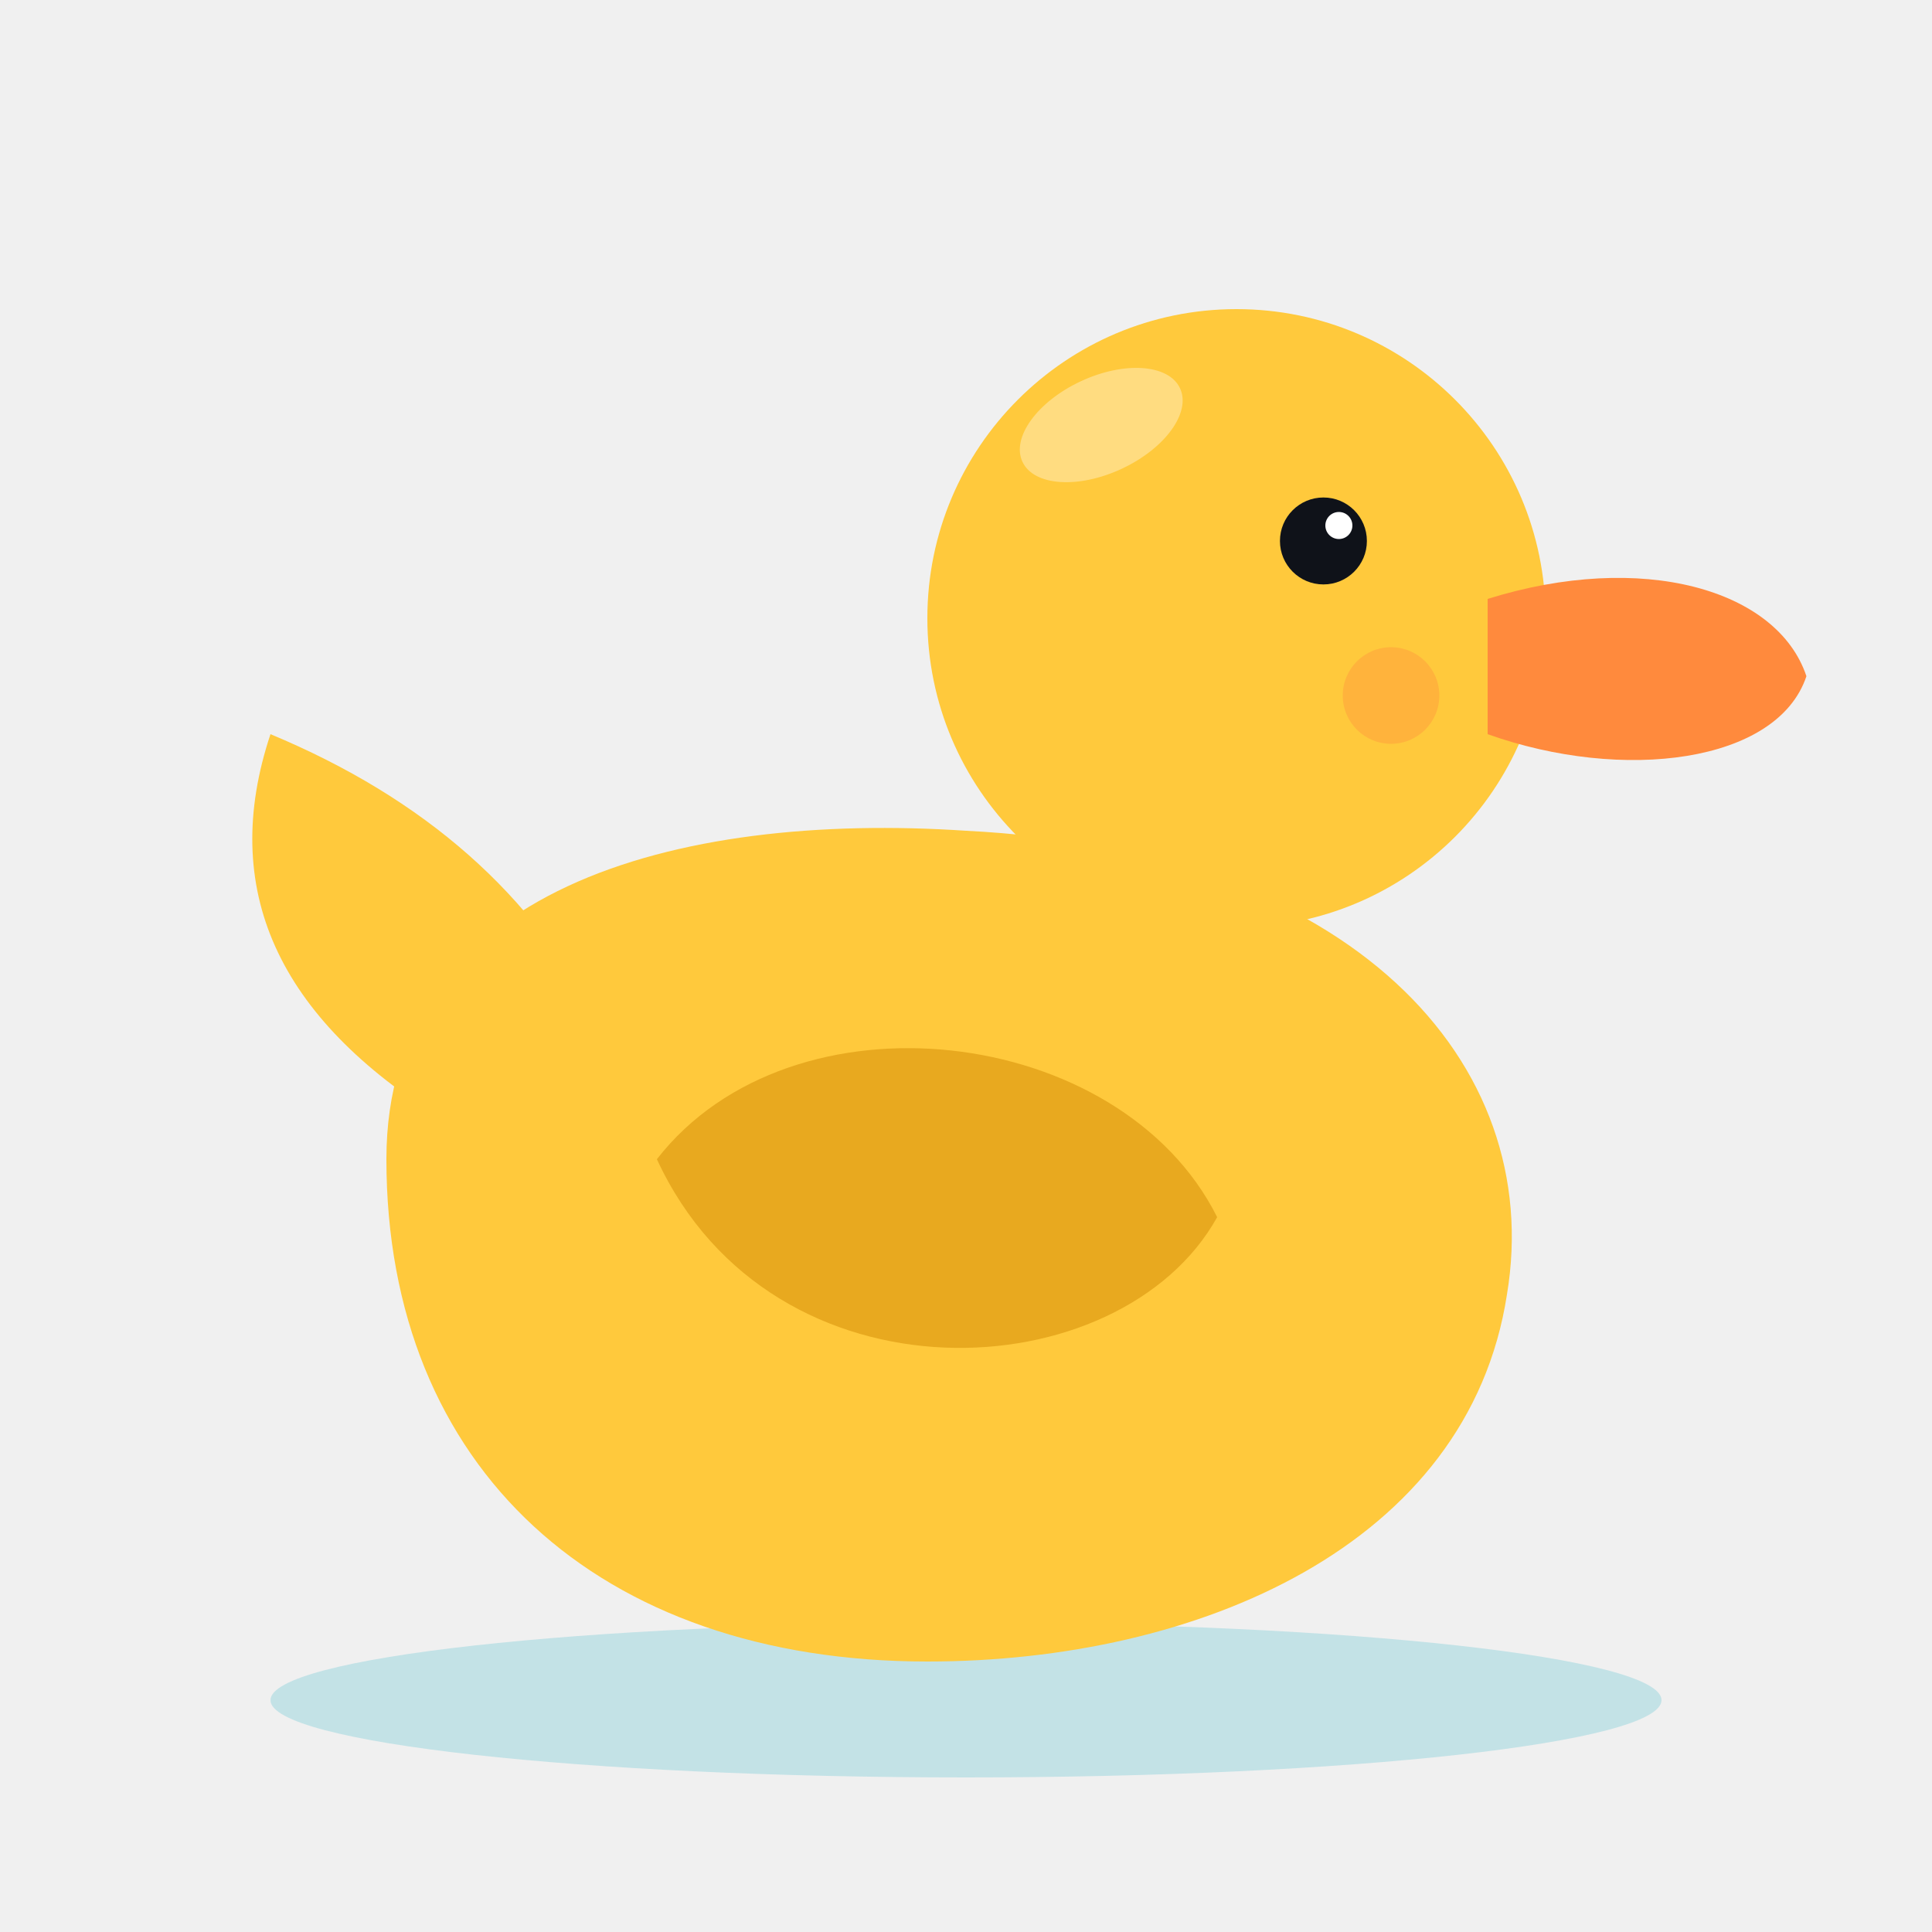
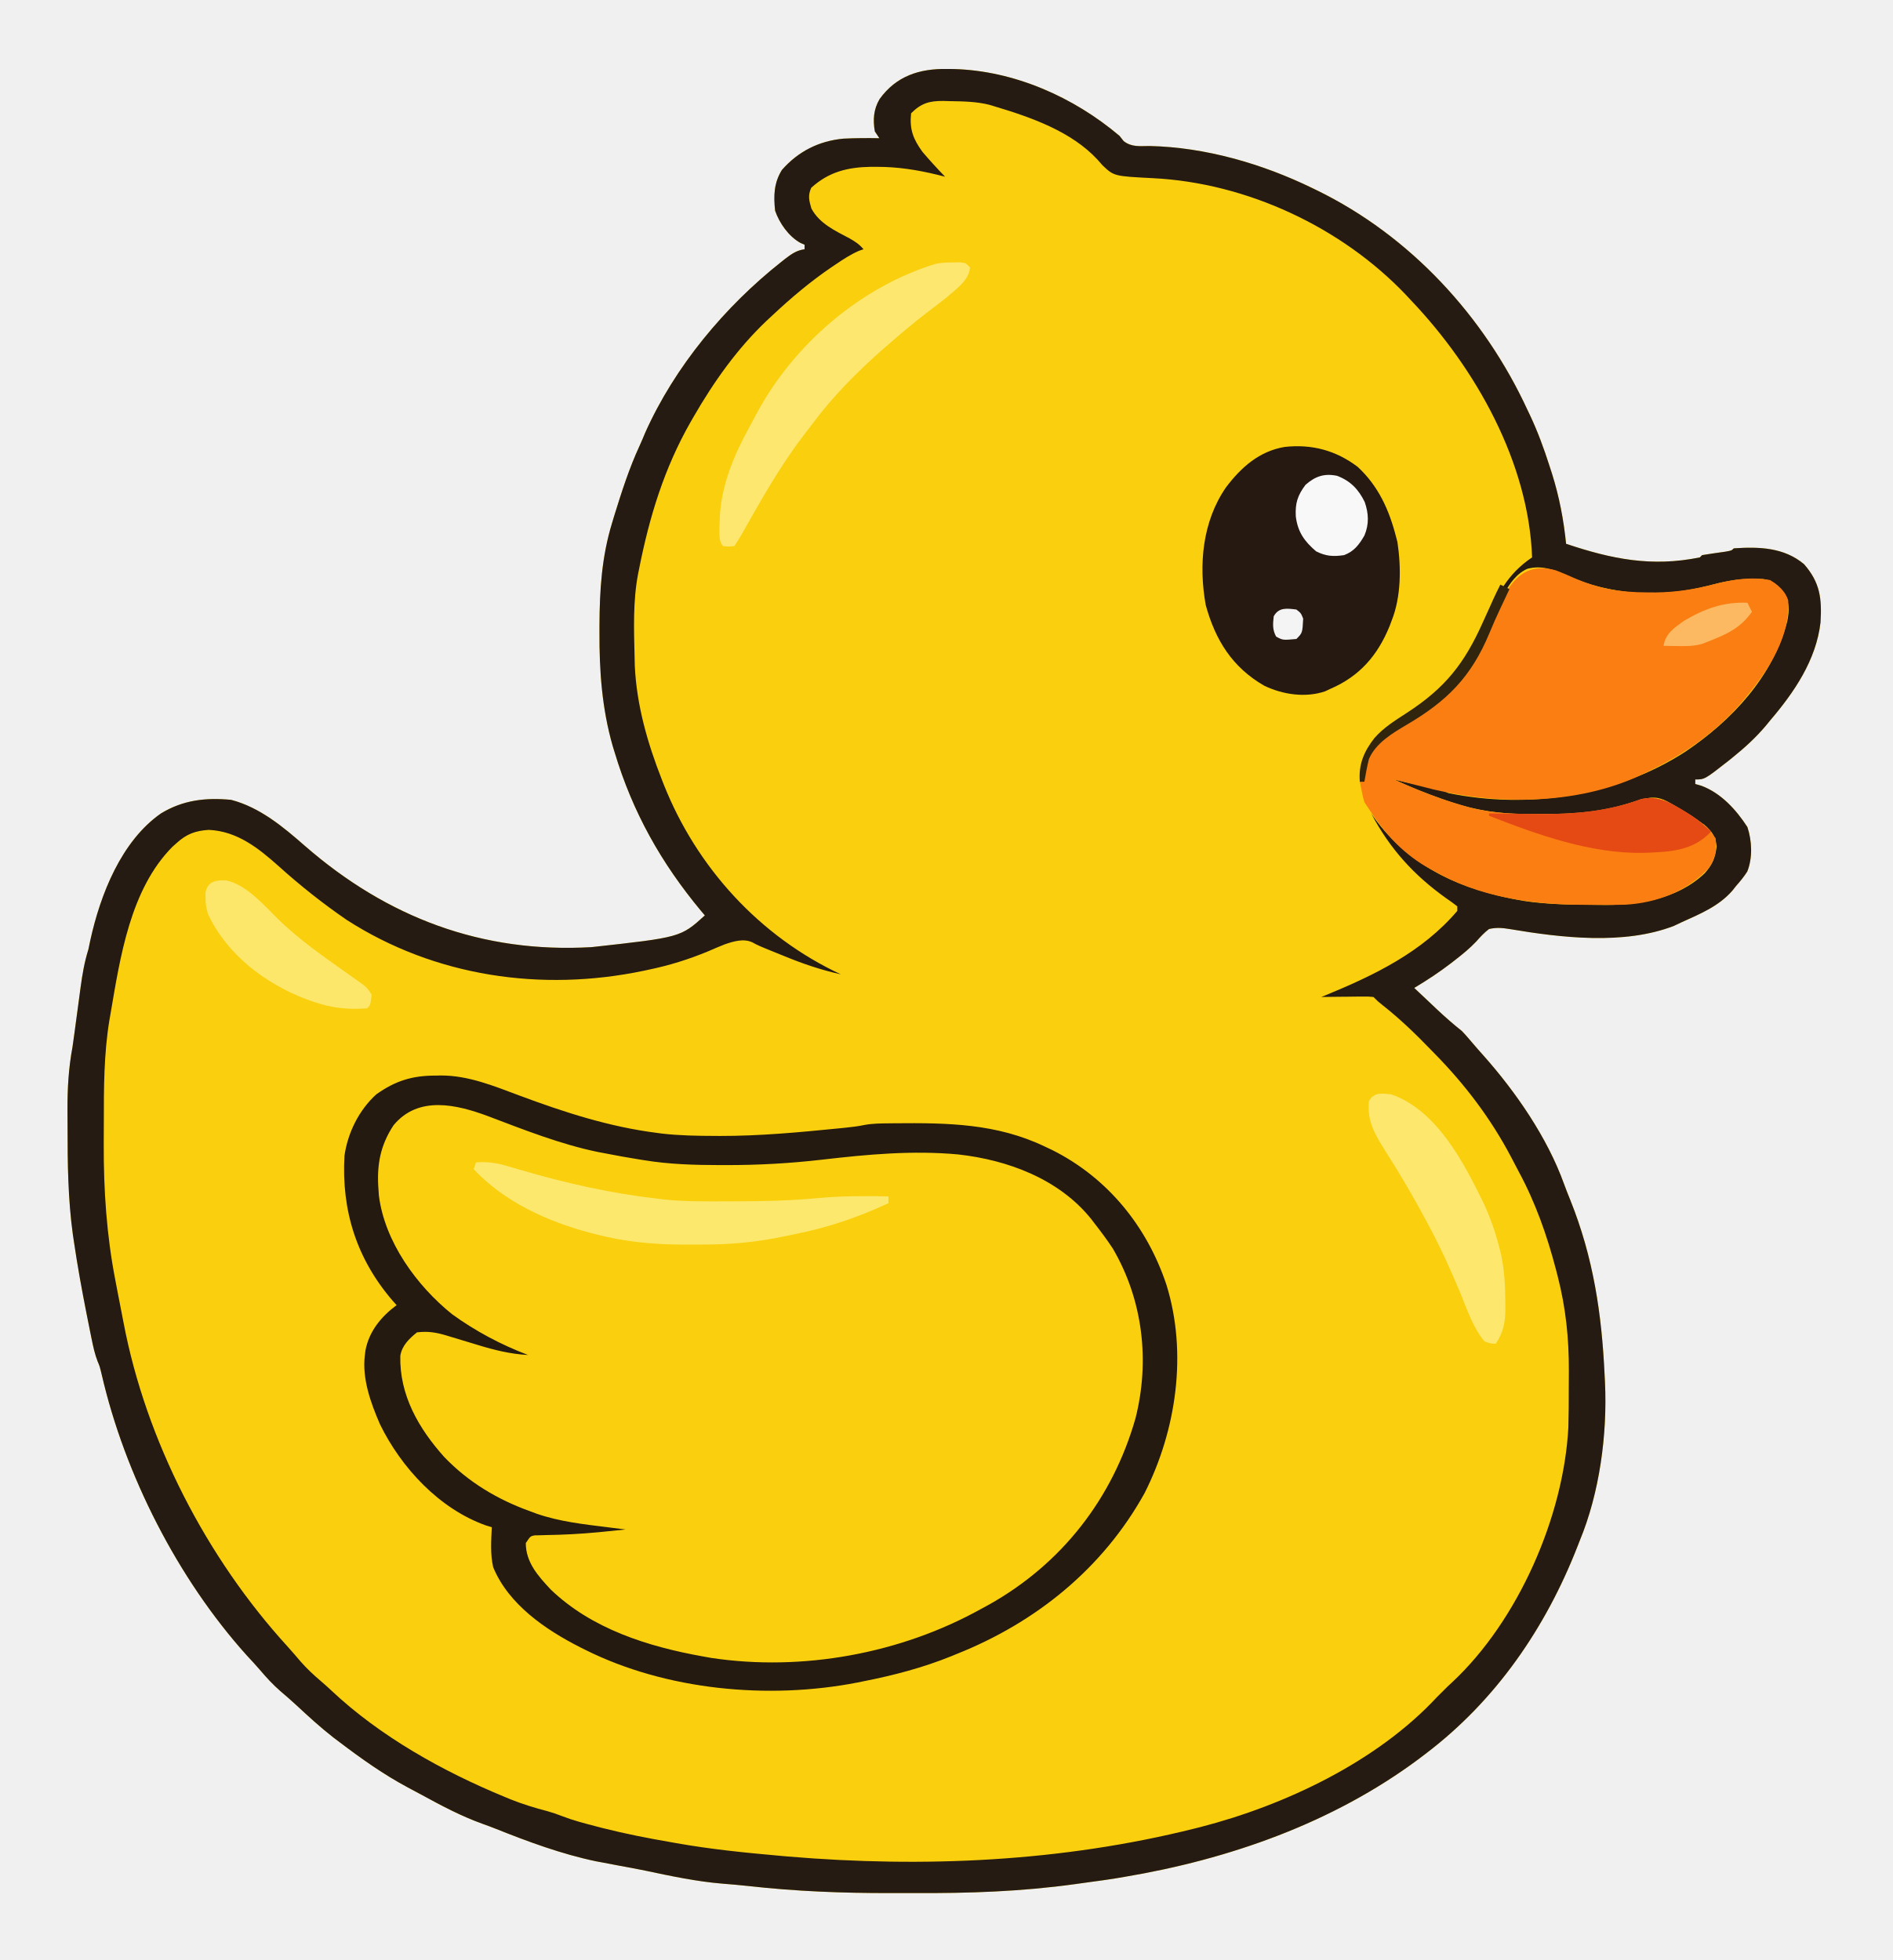
- <svg xmlns="http://www.w3.org/2000/svg" viewBox="0 0 200 200">
-   <ellipse cx="100" cy="176" rx="72" ry="8" fill="#3DB8C9" opacity="0.25" />
-   <path d="M46 116 Q20 100 28 76 Q52 86 62 106 Z" fill="#FFC93C" />
-   <path d="M40 120 C40 92 70 84 100 86 C140 88 160 110 156 134 C152 160 124 172 96 172 C62 172 40 152 40 120 Z" fill="#FFC93C" />
-   <circle cx="128" cy="64" r="32" fill="#FFC93C" />
-   <path d="M154 62 C170 57 184 61 187 70 C184 79 168 81 154 76 Z" fill="#FF8A3D" />
-   <circle cx="144" cy="72" r="5" fill="#FF8A3D" opacity="0.35" />
-   <circle cx="137" cy="56" r="4.5" fill="#0F1219" />
-   <circle cx="138.6" cy="54.4" r="1.4" fill="#FFFFFF" />
-   <path d="M68 120 C82 102 116 106 126 126 C116 144 80 146 68 120 Z" fill="#E8A91F" />
-   <ellipse cx="114" cy="44" rx="9" ry="5" fill="#FFFFFF" opacity="0.35" transform="rotate(-25 114 44)" />
+ <svg xmlns="http://www.w3.org/2000/svg" viewBox="100 85 835 865">
+   <path d="M0 0 C0.99 0.01 1.98 0.02 3.01 0.03 C29.72 0.76 55.98 12.42 76.19 29.56 C76.48 29.94 76.48 29.94 77.97 31.83 C81.49 34.58 85.1 34.02 89.44 34 C113.99 34.54 139.16 41.83 161.19 52.56 C161.87 52.89 162.55 53.22 163.25 53.56 C204.4 73.63 237.13 109.18 256.19 150.56 C256.56 151.35 256.94 152.13 257.33 152.94 C260.71 160.13 263.38 167.44 265.81 175 C266.2 176.21 266.6 177.43 267 178.68 C270.19 188.88 272.12 198.94 273.19 209.56 C293.36 216.31 310.92 219.89 332.19 215.56 C332.52 215.23 332.85 214.9 333.19 214.56 C336.54 213.99 339.91 213.53 343.28 213.06 C346.19 212.56 346.19 212.56 347.19 211.56 C358.27 210.82 369.31 211.1 378.19 218.56 C385.25 226.62 386.09 233.66 385.45 244.26 C383.54 260.9 373.78 275.16 363.19 287.56 C362.54 288.36 361.88 289.16 361.21 289.98 C356.76 295.22 351.9 299.64 346.56 303.94 C346.25 304.19 346.25 304.19 344.68 305.45 C334.34 313.56 334.34 313.56 330.19 313.56 C330.19 314.22 330.19 314.88 330.19 315.56 C331.08 315.82 331.96 316.08 332.88 316.34 C341.52 319.53 348.27 326.94 353.19 334.56 C355.22 340.65 355.54 348.2 353.13 354.2 C351.64 356.52 350.02 358.51 348.19 360.56 C347.65 361.24 347.12 361.91 346.57 362.61 C340.57 369.5 332.37 372.88 324.19 376.56 C323.05 377.1 321.92 377.63 320.75 378.19 C298.66 386.72 270.97 383.4 248.19 379.56 C245.02 379.03 242.34 378.84 239.19 379.56 C237.01 381.2 235.35 383.04 233.54 385.08 C230.7 388.08 227.63 390.59 224.38 393.12 C223.78 393.59 223.18 394.06 222.56 394.54 C217.32 398.57 211.87 402.17 206.19 405.56 C208.75 407.98 211.31 410.4 213.88 412.81 C214.6 413.49 215.32 414.18 216.06 414.88 C219.67 418.27 223.31 421.48 227.19 424.56 C228.93 426.36 230.51 428.24 232.13 430.14 C233.59 431.86 235.08 433.56 236.59 435.23 C251.02 451.45 264.95 471.62 272.32 492.18 C273.18 494.56 274.12 496.89 275.07 499.24 C285.22 524.56 288.94 549.39 290.19 576.56 C290.24 577.56 290.29 578.55 290.35 579.58 C291.43 602.47 288.01 628.29 279.19 649.56 C278.86 650.41 278.53 651.25 278.19 652.12 C264.15 688.06 242.18 720.07 211.19 743.56 C210.17 744.34 209.15 745.11 208.1 745.91 C170.19 774.1 124.59 790.11 78.31 797.88 C77.02 798.09 75.72 798.31 74.39 798.54 C70.65 799.14 66.9 799.66 63.15 800.16 C60.98 800.46 58.82 800.76 56.65 801.06 C32.95 804.35 9.62 805.16 -14.29 805.01 C-17.91 805 -21.53 805.01 -25.14 805.02 C-46.14 805.06 -66.77 804.26 -87.64 801.91 C-91.43 801.5 -95.21 801.17 -99.01 800.87 C-110.51 799.93 -121.7 797.53 -132.98 795.15 C-136.83 794.35 -140.69 793.64 -144.56 792.94 C-146.98 792.48 -149.4 792.02 -151.81 791.56 C-152.31 791.47 -152.31 791.47 -154.83 791 C-169.89 787.86 -184.7 782.39 -198.97 776.69 C-200.9 775.92 -202.85 775.19 -204.81 774.5 C-214.17 771.14 -222.77 766.59 -231.48 761.83 C-233.63 760.66 -235.79 759.51 -237.95 758.37 C-248.57 752.68 -258.22 745.83 -267.81 738.56 C-268.78 737.83 -269.75 737.1 -270.75 736.34 C-276.43 731.91 -281.72 727.07 -286.99 722.16 C-289.33 720.01 -291.7 717.93 -294.12 715.88 C-297.38 713.04 -300.2 709.99 -302.98 706.7 C-304.93 704.43 -306.96 702.25 -309 700.06 C-339.38 666.27 -362.76 620.37 -372.95 576.12 C-373.81 572.56 -373.81 572.56 -374.77 570.29 C-376.02 567.03 -376.7 563.82 -377.4 560.4 C-377.54 559.71 -377.68 559.01 -377.83 558.3 C-378.29 556.03 -378.74 553.77 -379.19 551.5 C-379.34 550.72 -379.5 549.95 -379.66 549.14 C-381.73 538.65 -383.64 528.15 -385.19 517.56 C-385.34 516.52 -385.5 515.48 -385.66 514.41 C-387.81 498.82 -388 483.04 -388 467.33 C-388 464.67 -388.02 462.01 -388.04 459.35 C-388.07 449.87 -387.55 440.91 -385.81 431.56 C-385.54 429.7 -385.28 427.84 -385.03 425.97 C-384.91 425.09 -384.79 424.21 -384.67 423.31 C-384.55 422.42 -384.43 421.54 -384.31 420.62 C-384.05 418.72 -383.79 416.81 -383.54 414.91 C-383.1 411.7 -382.67 408.49 -382.25 405.28 C-381.47 399.53 -380.55 394.11 -378.81 388.56 C-378.51 387.2 -378.23 385.83 -377.95 384.46 C-373.51 364.31 -364.32 340.8 -346.81 328.56 C-337.1 322.64 -327.05 321.47 -315.81 322.56 C-303.19 325.86 -292.93 334.42 -283.31 342.85 C-246.94 374.53 -205.13 390.34 -156.81 387.56 C-117.5 383.23 -117.5 383.23 -106.81 373.56 C-107.35 372.93 -107.88 372.3 -108.43 371.65 C-126.05 350.49 -138.69 328.02 -146.62 301.56 C-146.9 300.65 -147.18 299.74 -147.47 298.8 C-152.22 282.21 -153.4 265.62 -153.31 248.44 C-153.31 247.45 -153.31 246.46 -153.31 245.45 C-153.23 229.96 -152.33 215.48 -147.81 200.56 C-147.46 199.41 -147.12 198.26 -146.76 197.07 C-143.55 186.7 -140.25 176.36 -135.7 166.49 C-134.79 164.51 -133.95 162.51 -133.12 160.5 C-120.11 131.37 -98 104.84 -73.06 85.12 C-72.49 84.67 -71.92 84.22 -71.33 83.75 C-68.58 81.65 -66.29 80.03 -62.81 79.56 C-62.81 78.9 -62.81 78.24 -62.81 77.56 C-63.41 77.3 -64.01 77.04 -64.62 76.77 C-69.82 73.91 -73.91 68.06 -75.81 62.56 C-76.53 56.02 -76.36 50.26 -72.81 44.56 C-65.61 36.37 -56.54 31.78 -45.69 30.75 C-40.4 30.5 -35.1 30.46 -29.81 30.56 C-30.47 29.57 -31.13 28.58 -31.81 27.56 C-32.69 22.38 -32.39 17.82 -29.69 13.25 C-22.37 3.12 -12.16 -0.19 0 0 Z " fill="#FACF0D" transform="translate(517.8125,115.4375)" />
+   <path d="M0 0 C1.1 0.38 2.2 0.76 3.33 1.16 C8.53 2.97 13.72 4.82 18.89 6.72 C43.59 15.73 69.48 18.78 95.62 18.81 C96.39 18.81 97.16 18.82 97.96 18.82 C116.82 18.82 135.61 17.38 154.33 15.03 C188.78 10.7 222.21 12.99 250.54 34.49 C269.12 49.9 278.48 73.15 280.83 96.6 C283.33 125.02 272.38 156.21 254.21 178 C253.48 178.85 252.75 179.69 252 180.56 C251.18 181.52 250.35 182.48 249.5 183.46 C230.54 205.07 206.15 218.51 179.22 227.8 C177.77 228.3 176.32 228.81 174.88 229.33 C168.46 231.61 161.93 232.93 155.25 234.19 C154.16 234.4 153.07 234.62 151.95 234.84 C112.84 242.33 66.83 238.33 32.88 216.04 C23.83 209.86 12.8 201.29 9 190.56 C9.42 184.14 9.42 184.14 11 182.56 C13.42 182.34 15.83 182.18 18.25 182.06 C18.99 182.02 19.72 181.98 20.48 181.94 C22.84 181.81 25.2 181.69 27.56 181.56 C29.9 181.44 32.23 181.31 34.57 181.19 C36.03 181.11 37.48 181.03 38.94 180.96 C43.66 180.7 48.31 180.19 53 179.56 C52.69 179.52 52.69 179.52 51.09 179.33 C18.2 175.35 -11.39 167.69 -33 140.56 C-41.68 128.82 -47.46 115.32 -46 100.56 C-44.54 96.79 -42.37 94.81 -39 92.56 C-32.8 91.87 -28 93.35 -22.12 95.27 C-16.8 96.98 -11.4 98.39 -6 99.81 C-5.5 99.95 -5.5 99.95 -2.96 100.63 C-2 100.88 -1.05 101.13 -0.06 101.39 C0.36 101.5 0.36 101.5 2.53 102.08 C5.08 102.58 7.4 102.65 10 102.56 C8.83 102.07 7.66 101.57 6.45 101.06 C-20.82 89.34 -41.36 72.18 -52.62 44.31 C-56.89 32.69 -58.12 19.68 -53.25 8.07 C-49.77 1.1 -46 -3.38 -38.77 -6.59 C-25.74 -10.56 -12.19 -4.28 0 0 Z " fill="#FACF0D" transform="translate(323,580.4375)" />
+   <path d="M0 0 C0.99 0.01 1.98 0.02 3.01 0.03 C29.72 0.76 55.98 12.42 76.19 29.56 C76.48 29.94 76.48 29.94 77.97 31.83 C81.49 34.58 85.1 34.02 89.44 34 C113.99 34.54 139.16 41.83 161.19 52.56 C161.87 52.89 162.55 53.22 163.25 53.56 C204.4 73.63 237.13 109.18 256.19 150.56 C256.56 151.35 256.94 152.13 257.33 152.94 C260.71 160.13 263.38 167.44 265.81 175 C266.2 176.21 266.6 177.43 267 178.68 C270.19 188.88 272.12 198.94 273.19 209.56 C293.36 216.31 310.92 219.89 332.19 215.56 C332.52 215.23 332.85 214.9 333.19 214.56 C336.54 213.99 339.91 213.53 343.28 213.06 C346.19 212.56 346.19 212.56 347.19 211.56 C358.27 210.82 369.31 211.1 378.19 218.56 C385.25 226.62 386.09 233.66 385.45 244.26 C383.54 260.9 373.78 275.16 363.19 287.56 C362.54 288.36 361.88 289.16 361.21 289.98 C356.76 295.22 351.9 299.64 346.56 303.94 C346.25 304.19 346.25 304.19 344.68 305.45 C334.34 313.56 334.34 313.56 330.19 313.56 C330.19 314.22 330.19 314.88 330.19 315.56 C331.08 315.82 331.96 316.08 332.88 316.34 C341.52 319.53 348.27 326.94 353.19 334.56 C355.22 340.65 355.54 348.2 353.13 354.2 C351.64 356.52 350.02 358.51 348.19 360.56 C347.65 361.24 347.12 361.91 346.57 362.61 C340.57 369.5 332.37 372.88 324.19 376.56 C323.05 377.1 321.92 377.63 320.75 378.19 C298.66 386.72 270.97 383.4 248.19 379.56 C245.02 379.03 242.34 378.84 239.19 379.56 C237.01 381.2 235.35 383.04 233.54 385.08 C230.7 388.08 227.63 390.59 224.38 393.12 C223.78 393.59 223.18 394.06 222.56 394.54 C217.32 398.57 211.87 402.17 206.19 405.56 C208.75 407.98 211.31 410.4 213.88 412.81 C214.6 413.49 215.32 414.18 216.06 414.88 C219.67 418.27 223.31 421.48 227.19 424.56 C228.93 426.36 230.51 428.24 232.13 430.14 C233.59 431.86 235.08 433.56 236.59 435.23 C251.02 451.45 264.95 471.62 272.32 492.18 C273.18 494.56 274.12 496.89 275.07 499.24 C285.22 524.56 288.94 549.39 290.19 576.56 C290.24 577.56 290.29 578.55 290.35 579.58 C291.43 602.47 288.01 628.29 279.19 649.56 C278.86 650.41 278.53 651.25 278.19 652.12 C264.15 688.06 242.18 720.07 211.19 743.56 C210.17 744.34 209.15 745.11 208.1 745.91 C170.19 774.1 124.59 790.11 78.31 797.88 C77.02 798.09 75.72 798.31 74.39 798.54 C70.65 799.14 66.9 799.66 63.15 800.16 C60.98 800.46 58.82 800.76 56.65 801.06 C32.95 804.35 9.62 805.16 -14.29 805.01 C-17.91 805 -21.53 805.01 -25.14 805.02 C-46.14 805.06 -66.77 804.26 -87.64 801.91 C-91.43 801.5 -95.21 801.17 -99.01 800.87 C-110.51 799.93 -121.7 797.53 -132.98 795.15 C-136.83 794.35 -140.69 793.64 -144.56 792.94 C-146.98 792.48 -149.4 792.02 -151.81 791.56 C-152.31 791.47 -152.31 791.47 -154.83 791 C-169.89 787.86 -184.7 782.39 -198.97 776.69 C-200.9 775.92 -202.85 775.19 -204.81 774.5 C-214.17 771.14 -222.77 766.59 -231.48 761.83 C-233.63 760.66 -235.79 759.51 -237.95 758.37 C-248.57 752.68 -258.22 745.83 -267.81 738.56 C-268.78 737.83 -269.75 737.1 -270.75 736.34 C-276.43 731.91 -281.72 727.07 -286.99 722.16 C-289.33 720.01 -291.7 717.93 -294.12 715.88 C-297.38 713.04 -300.2 709.99 -302.98 706.7 C-304.93 704.43 -306.96 702.25 -309 700.06 C-339.38 666.27 -362.76 620.37 -372.95 576.12 C-373.81 572.56 -373.81 572.56 -374.77 570.29 C-376.02 567.03 -376.7 563.82 -377.4 560.4 C-377.54 559.71 -377.68 559.01 -377.83 558.3 C-378.29 556.03 -378.74 553.77 -379.19 551.5 C-379.34 550.72 -379.5 549.95 -379.66 549.14 C-381.73 538.65 -383.64 528.15 -385.19 517.56 C-385.34 516.52 -385.5 515.48 -385.66 514.41 C-387.81 498.82 -388 483.04 -388 467.33 C-388 464.67 -388.02 462.01 -388.04 459.35 C-388.07 449.87 -387.55 440.91 -385.81 431.56 C-385.54 429.7 -385.28 427.84 -385.03 425.97 C-384.91 425.09 -384.79 424.21 -384.67 423.31 C-384.55 422.42 -384.43 421.54 -384.31 420.62 C-384.05 418.72 -383.79 416.81 -383.54 414.91 C-383.1 411.7 -382.67 408.49 -382.25 405.28 C-381.47 399.53 -380.55 394.11 -378.81 388.56 C-378.51 387.2 -378.23 385.83 -377.95 384.46 C-373.51 364.31 -364.32 340.8 -346.81 328.56 C-337.1 322.64 -327.05 321.47 -315.81 322.56 C-303.19 325.86 -292.93 334.42 -283.31 342.85 C-246.94 374.53 -205.13 390.34 -156.81 387.56 C-117.5 383.23 -117.5 383.23 -106.81 373.56 C-107.35 372.93 -107.88 372.3 -108.43 371.65 C-126.05 350.49 -138.69 328.02 -146.62 301.56 C-146.9 300.65 -147.18 299.74 -147.47 298.8 C-152.22 282.21 -153.4 265.62 -153.31 248.44 C-153.31 247.45 -153.31 246.46 -153.31 245.45 C-153.23 229.96 -152.33 215.48 -147.81 200.56 C-147.46 199.41 -147.12 198.26 -146.76 197.07 C-143.55 186.7 -140.25 176.36 -135.7 166.49 C-134.79 164.51 -133.95 162.51 -133.12 160.5 C-120.11 131.37 -98 104.84 -73.06 85.12 C-72.49 84.67 -71.92 84.22 -71.33 83.75 C-68.58 81.65 -66.29 80.03 -62.81 79.56 C-62.81 78.9 -62.81 78.24 -62.81 77.56 C-63.41 77.3 -64.01 77.04 -64.62 76.77 C-69.82 73.91 -73.91 68.06 -75.81 62.56 C-76.53 56.02 -76.36 50.26 -72.81 44.56 C-65.61 36.37 -56.54 31.78 -45.69 30.75 C-40.4 30.5 -35.1 30.46 -29.81 30.56 C-30.47 29.57 -31.13 28.58 -31.81 27.56 C-32.69 22.38 -32.39 17.82 -29.69 13.25 C-22.37 3.12 -12.16 -0.19 0 0 Z M-15.81 19.56 C-16.56 26.58 -14.93 30.88 -10.81 36.56 C-7.6 40.35 -4.26 43.98 -0.81 47.56 C-1.38 47.42 -1.38 47.42 -4.23 46.69 C-13.17 44.53 -21.72 43.17 -30.94 43.19 C-31.79 43.19 -32.64 43.18 -33.52 43.18 C-43.84 43.36 -52.12 45.39 -59.88 52.44 C-61.4 55.88 -60.85 57.98 -59.81 61.56 C-56.23 68.27 -49.4 71.34 -42.96 74.77 C-40.41 76.22 -38.68 77.36 -36.81 79.56 C-37.49 79.8 -38.17 80.03 -38.86 80.27 C-42.53 81.88 -45.69 83.95 -49 86.19 C-49.33 86.41 -49.33 86.41 -51.01 87.54 C-60.24 93.82 -68.66 100.94 -76.81 108.56 C-77.28 109 -77.28 109 -79.65 111.2 C-92.6 123.52 -102.91 138.13 -111.81 153.56 C-112.23 154.29 -112.65 155.01 -113.08 155.76 C-124.73 176.17 -131.26 197.57 -135.81 220.56 C-135.96 221.3 -136.11 222.03 -136.26 222.78 C-138.58 234.88 -138.1 247.31 -137.81 259.56 C-137.78 260.87 -137.75 262.17 -137.72 263.51 C-136.88 280.91 -132.13 297.43 -125.81 313.56 C-125.54 314.27 -125.26 314.99 -124.97 315.72 C-110.43 352.39 -82.63 382.86 -46.81 399.56 C-55.51 397.64 -63.58 394.89 -71.81 391.5 C-72.36 391.28 -72.36 391.28 -75.16 390.15 C-83.33 386.83 -83.33 386.83 -85.92 385.41 C-89.83 383.66 -94.19 385.01 -98.07 386.34 C-100.51 387.31 -102.91 388.33 -105.31 389.38 C-114.06 393.01 -122.53 395.64 -131.81 397.56 C-132.49 397.71 -133.16 397.85 -133.86 398 C-178.89 407.41 -225.88 400.58 -264.81 375.56 C-275.31 368.36 -285.43 360.33 -294.88 351.81 C-303.84 343.82 -313.17 336.38 -325.69 335.81 C-331.6 336.19 -335.43 337.6 -339.81 341.56 C-340.45 342.14 -341.1 342.71 -341.76 343.3 C-360.38 362.1 -364.8 392.13 -369.06 417.06 C-369.14 417.53 -369.14 417.53 -369.56 419.92 C-371.98 434.75 -372 449.58 -372 464.57 C-372 467.96 -372.02 471.35 -372.04 474.74 C-372.09 494.9 -370.78 514.64 -366.94 534.44 C-366.66 535.88 -366.39 537.32 -366.12 538.76 C-365.59 541.52 -365.06 544.28 -364.51 547.03 C-364.11 549.08 -363.71 551.12 -363.32 553.16 C-353.4 605.46 -326.63 657.12 -290.93 696.22 C-288.99 698.36 -287.12 700.55 -285.25 702.75 C-282.37 706.05 -279.29 708.91 -275.94 711.74 C-274.5 712.97 -273.09 714.24 -271.71 715.54 C-250.11 735.88 -222.47 751.31 -195.19 762.56 C-194.31 762.92 -193.44 763.29 -192.53 763.66 C-187.23 765.78 -181.92 767.41 -176.39 768.85 C-174.12 769.48 -171.98 770.21 -169.79 771.07 C-165.01 772.93 -160.09 774.21 -155.12 775.5 C-154.12 775.76 -153.12 776.02 -152.08 776.29 C-142.07 778.83 -131.99 780.81 -121.81 782.56 C-121.43 782.63 -121.43 782.63 -119.52 782.97 C-104.39 785.66 -89.12 787.21 -73.81 788.56 C-72.6 788.67 -71.39 788.78 -70.14 788.89 C-10.15 793.93 50.68 791.21 109.19 776.56 C110.06 776.35 110.93 776.13 111.82 775.9 C149.1 766.31 189.69 747.1 216.19 718.56 C221.19 713.56 221.19 713.56 223 711.92 C252.01 684.79 272.08 639.02 274.19 599.56 C274.35 593.89 274.37 588.22 274.37 582.54 C274.37 579.9 274.39 577.26 274.41 574.61 C274.46 560.3 273.08 546.78 269.5 532.88 C269.24 531.86 268.98 530.84 268.71 529.79 C264.75 514.68 259.7 500.33 252.27 486.58 C251.14 484.48 250.05 482.36 248.95 480.24 C240.02 463.26 228.62 448.22 215.19 434.56 C214.63 433.98 214.06 433.4 213.48 432.8 C206.74 425.83 199.92 419.24 192.3 413.23 C190.19 411.56 190.19 411.56 188.19 409.56 C185.85 409.34 185.85 409.34 182.96 409.37 C181.93 409.37 180.9 409.38 179.84 409.39 C178.76 409.4 177.68 409.42 176.56 409.44 C176.02 409.44 176.02 409.44 173.27 409.46 C170.57 409.49 167.88 409.52 165.19 409.56 C165.74 409.34 166.29 409.11 166.86 408.88 C188.6 399.94 209.64 389.82 225.19 371.56 C225.19 370.9 225.19 370.24 225.19 369.56 C223.61 368.31 221.97 367.14 220.31 366 C205.94 355.77 195.39 344.07 187.19 328.56 C187.35 328.79 187.35 328.79 188.15 329.96 C204.43 352.73 227.6 362.48 254.35 367.13 C263.91 368.6 273.5 368.81 283.15 368.86 C284.67 368.87 286.19 368.89 287.71 368.92 C304.11 369.24 321.84 366.8 334.31 355 C337.74 351.19 338.97 348.23 339.62 343.12 C339.07 338.62 337.55 336.42 334.19 333.56 C330.63 331.03 326.94 328.79 323.19 326.56 C322.38 326.04 321.58 325.51 320.75 324.97 C316.58 322.36 313.59 320.86 308.53 321.91 C304.44 323.05 300.38 324.24 296.34 325.53 C285.49 328.49 274.42 328.89 263.26 328.82 C261.06 328.81 258.85 328.82 256.64 328.84 C244.44 328.85 233.37 327.32 221.81 323.31 C220.92 323.01 220.02 322.7 219.1 322.39 C211.63 319.81 204.37 316.86 197.19 313.56 C200.81 314.37 204.44 315.18 208.06 316 C209.1 316.23 210.13 316.46 211.19 316.7 C211.68 316.81 211.68 316.81 214.18 317.37 C215.09 317.58 216 317.78 216.94 317.99 C219.19 318.56 219.19 318.56 221.19 319.56 C256.57 326.83 295.44 320.97 325.83 301.3 C346.3 287.51 364.5 268.18 370.79 243.67 C371.72 238.76 371.83 235.76 369.44 231.31 C366.39 227.59 364.73 225.78 359.85 225.09 C358.51 225.06 357.16 225.05 355.81 225.06 C355.44 225.06 355.44 225.06 353.56 225.06 C347.41 225.22 341.86 226.5 335.94 228.06 C314.6 233.53 292.89 232.33 272.88 223.31 C267.2 220.8 262.37 219 256.19 220.56 C246.78 224.53 242.75 238.86 239.03 247.6 C231.24 265.8 222.36 276.89 205.19 287 C188.06 297.29 188.06 297.29 185.19 304.56 C184.67 307.89 184.38 311.2 184.19 314.56 C183.53 314.56 182.87 314.56 182.19 314.56 C183.51 305.09 186.05 297.86 193.56 291.62 C197.81 288.43 202.24 285.53 206.69 282.62 C222.03 272.54 229.9 261.17 237.25 244.44 C242.51 232.49 247.16 222.92 258.19 215.56 C256.73 173.76 233.37 132.32 205.19 102.56 C204.32 101.63 203.45 100.7 202.55 99.73 C174.07 69.77 132.29 50.28 90.98 48.2 C73.73 47.32 73.73 47.32 68.69 42.56 C67.98 41.76 67.28 40.96 66.55 40.14 C55.04 27.6 37.08 21.31 21.19 16.56 C20.78 16.44 20.78 16.44 18.72 15.81 C12.89 14.34 6.92 14.3 0.94 14.19 C0.51 14.17 0.51 14.17 -1.68 14.11 C-7.82 14.09 -11.37 15.12 -15.81 19.56 Z " fill="#261B12" transform="translate(517.8125,115.4375)" />
+   <path d="M0 0 C2.54 0.98 5.03 2.03 7.52 3.15 C18.65 8.03 27.94 9.69 40.14 9.71 C41.42 9.72 42.7 9.72 44.01 9.73 C53.05 9.62 61.16 8.36 69.87 6.08 C77.94 4 86.18 2.72 94.46 4.28 C98.01 6.5 101.25 9.16 102.46 13.28 C103.43 31.32 91.41 47.4 80.14 60.28 C67.87 73.64 53.85 82.76 37.46 90.28 C36.98 90.5 36.98 90.5 34.56 91.64 C5.83 104.02 -29.79 103.43 -59.54 95.28 C-61.79 94.71 -64.04 94.15 -66.29 93.59 C-68.04 93.15 -69.79 92.71 -71.54 92.28 C-61.63 96.74 -51.76 100.75 -41.29 103.71 C-40.86 103.84 -40.86 103.84 -38.66 104.46 C-28.54 107.23 -18.66 107.52 -8.23 107.53 C-7.85 107.53 -7.85 107.53 -5.92 107.53 C9.3 107.52 23.14 106.28 37.56 100.95 C44.01 99.45 49 101.68 54.46 104.96 C54.76 105.14 54.76 105.14 56.3 106.05 C61.9 109.41 66.8 112.79 70.46 118.28 C70.95 123.54 70.39 126.87 67.46 131.28 C58.05 141.65 44.18 146.86 30.38 147.55 C26.72 147.66 23.06 147.65 19.4 147.61 C17.16 147.59 14.91 147.59 12.67 147.6 C-10.65 147.56 -34.22 144.19 -54.54 132.28 C-55.56 131.71 -56.57 131.14 -57.62 130.56 C-68.26 124.27 -75.89 115.58 -82.54 105.28 C-83.2 104.29 -83.86 103.3 -84.54 102.28 C-85.18 100.01 -85.18 100.01 -85.67 97.59 C-85.84 96.78 -86 95.97 -86.18 95.14 C-86.3 94.53 -86.42 93.91 -86.54 93.28 C-85.88 93.28 -85.22 93.28 -84.54 93.28 C-84.54 92.65 -84.54 92.02 -84.54 91.37 C-84.22 84.36 -82.67 80.12 -77.54 75.28 C-71.25 70.35 -64.49 66.22 -57.67 62.09 C-41.62 52.23 -35.04 39.07 -27.88 22.01 C-22.32 8.87 -16.5 -4.69 0 0 Z " fill="#FA7E11" transform="translate(786.5444,336.7234)" />
+   <path d="M0 0 C0.77 -0.02 1.55 -0.03 2.35 -0.05 C14.5 -0.06 25.63 4.56 36.85 8.75 C56.79 16.18 76.62 22.63 97.81 25.31 C98.17 25.36 98.17 25.36 100.01 25.6 C107.72 26.48 115.44 26.6 123.19 26.62 C123.55 26.63 123.55 26.63 125.41 26.64 C143 26.67 160.44 25.04 177.93 23.29 C178.76 23.2 179.58 23.12 180.43 23.04 C183.44 22.72 186.38 22.41 189.34 21.77 C192.97 21.1 196.6 21.11 200.28 21.07 C200.69 21.07 200.69 21.07 202.77 21.04 C225.89 20.83 247.57 21.13 268.81 31.31 C269.36 31.57 269.36 31.57 272.12 32.87 C296.56 45.14 313.9 66.55 322.48 92.32 C331.81 122.41 326.9 156.44 312.81 184.31 C294.38 217.55 264.84 241.38 229.81 255.31 C229.09 255.61 228.36 255.9 227.62 256.21 C214.97 261.33 202.19 264.67 188.81 267.31 C187.93 267.49 187.04 267.67 186.13 267.86 C146.86 275.49 101.7 271.29 65.81 253.31 C65.14 252.98 64.48 252.65 63.79 252.3 C48.51 244.53 32.19 233.41 25.42 216.96 C24.1 211.2 24.53 205.18 24.81 199.31 C23.94 199.05 23.07 198.78 22.17 198.51 C1.67 191.21 -15.13 173.11 -24.5 153.94 C-28.61 144.49 -32.51 133.73 -31.19 123.31 C-31.11 122.65 -31.02 121.99 -30.94 121.31 C-29.35 112.83 -23.97 106.32 -17.19 101.31 C-17.74 100.69 -18.3 100.07 -18.88 99.43 C-34.82 80.93 -41.59 59.6 -40.19 35.31 C-38.73 25.2 -33.81 15.24 -26.19 8.31 C-17.86 2.33 -10.18 -0.04 0 0 Z M-18.56 21.94 C-24.5 30.96 -26 39.65 -25.19 50.31 C-25.13 51.18 -25.07 52.05 -25.01 52.95 C-22.45 73.35 -8.34 92.72 7.24 105.27 C17.6 112.79 28.87 118.76 40.81 123.31 C33.05 122.88 26.04 121.16 18.62 118.88 C17.58 118.56 16.54 118.25 15.47 117.93 C11.87 116.85 8.26 115.75 4.66 114.66 C0.02 113.28 -3.37 112.77 -8.19 113.31 C-11.66 116.1 -14.85 119.15 -15.56 123.7 C-15.96 141.02 -7.47 155.71 3.81 168.31 C14.48 179.44 27.36 187.12 41.81 192.31 C42.77 192.67 43.72 193.03 44.71 193.39 C54.8 196.85 65.27 198.01 75.81 199.31 C76.61 199.41 77.41 199.51 78.23 199.62 C80.09 199.85 81.95 200.08 83.81 200.31 C80.75 200.63 77.69 200.94 74.62 201.25 C73.69 201.34 72.76 201.44 71.8 201.53 C64 202.28 56.22 202.67 48.39 202.79 C47.56 202.82 46.72 202.85 45.86 202.87 C45.5 202.88 45.5 202.88 43.63 202.91 C41.81 203.31 41.81 203.31 39.81 206.31 C39.81 214.82 45.24 220.84 50.81 226.81 C68.88 244.19 93.71 251.99 117.81 256.31 C119.08 256.54 120.35 256.77 121.66 257 C161.92 263.06 205.33 255.09 240.81 235.31 C241.87 234.74 242.93 234.17 244.02 233.57 C276.26 215.55 298.73 186.65 308.81 151.31 C315.26 125.89 312.09 98.99 298.81 76.31 C296.3 72.52 293.62 68.89 290.81 65.31 C290.57 64.99 290.57 64.99 289.32 63.35 C275.12 45.63 252.46 37.21 230.54 34.79 C210.45 32.95 190.79 34.76 170.84 37.07 C156.57 38.73 142.43 39.52 128.06 39.5 C127.27 39.5 126.47 39.5 125.66 39.5 C114.25 39.48 103.09 39.18 91.81 37.31 C91.1 37.2 90.39 37.09 89.66 36.97 C84.69 36.18 79.75 35.28 74.81 34.31 C74.3 34.22 74.3 34.22 71.7 33.73 C55.14 30.32 38.99 23.91 23.21 17.93 C9.2 12.7 -7.68 8.72 -18.56 21.94 Z " fill="#251A10" transform="translate(292.1875,559.6875)" />
+   <path d="M0 0 C9.18 8.47 13.95 19.07 17 31 C17.19 31.74 17.39 32.49 17.59 33.25 C19.27 44.48 19.24 57.41 15 68 C14.71 68.77 14.42 69.54 14.12 70.34 C8.84 83.29 0.87 92.47 -12 98 C-12.78 98.37 -13.56 98.73 -14.36 99.11 C-23.11 102.06 -33.09 100.52 -41.22 96.6 C-55.27 88.51 -62.76 76.49 -67 61 C-70.19 43.27 -68.48 24.1 -58 9 C-51.31 0.18 -43.4 -6.85 -32.21 -8.75 C-20.28 -10.08 -9.65 -7.28 0 0 Z " fill="#251911" transform="translate(699,291)" />
+   <path d="M0 0 C0.48 -0.01 0.48 -0.01 2.91 -0.04 C5.38 0.19 5.38 0.19 7.38 2.19 C6.94 7.92 1.36 11.62 -2.62 15.19 C-5.23 17.27 -7.87 19.31 -10.54 21.31 C-16.78 26.02 -22.72 31.06 -28.62 36.19 C-29.47 36.91 -30.31 37.64 -31.17 38.39 C-42.62 48.5 -53.18 59.16 -62.3 71.42 C-63.63 73.19 -64.98 74.95 -66.33 76.7 C-76.57 90.13 -84.82 104.84 -93.1 119.54 C-94.21 121.46 -95.39 123.34 -96.62 125.19 C-99.19 125.44 -99.19 125.44 -101.62 125.19 C-103.94 122.87 -103.06 117.14 -103.08 113.95 C-102.78 98.97 -96.78 84.98 -89.64 72.04 C-88.65 70.23 -87.68 68.41 -86.72 66.58 C-70.41 36.15 -40.77 10.64 -7.63 0.58 C-5.06 0.08 -2.61 0.02 0 0 Z " fill="#FDE76E" transform="translate(520.625,200.8125)" />
+   <path d="M0 0 C5.24 -0.42 9.35 0.26 14.39 1.77 C15.01 1.95 15.01 1.95 18.14 2.87 C18.46 2.96 18.46 2.96 20.08 3.44 C39.86 9.21 59.51 13.65 80 16 C80.82 16.1 81.64 16.2 82.48 16.31 C92.14 17.38 101.86 17.2 111.56 17.19 C112.04 17.19 112.04 17.19 114.46 17.19 C126.82 17.19 139.02 16.87 151.33 15.72 C161.56 14.77 171.74 14.81 182 15 C182 15.99 182 16.98 182 18 C168.6 24.22 155.4 28.75 140.92 31.62 C139.32 31.94 137.73 32.27 136.13 32.62 C123.7 35.27 111.64 36.33 98.96 36.26 C96.57 36.25 94.18 36.26 91.79 36.27 C78.59 36.29 65.82 35.06 53 31.75 C52.16 31.53 51.31 31.32 50.44 31.09 C31.51 26.07 12.57 17.45 -1 3 C-0.67 2.01 -0.34 1.02 0 0 Z " fill="#FDE86E" transform="translate(310,598)" />
+   <path d="M0 0 C20.17 7.18 31.96 30.26 40.71 48.17 C43.65 54.62 46.01 61.3 47.69 68.19 C47.8 68.65 47.8 68.65 48.39 70.98 C49.79 77.89 50.18 84.6 50.19 91.62 C50.2 92.44 50.21 93.26 50.22 94.11 C50.24 100.23 49.47 104.8 46 110 C43.81 110 43.81 110 41 109 C36.09 103.14 33.53 95.49 30.69 88.5 C26.5 78.43 22.13 68.61 17 59 C16.6 58.25 16.21 57.5 15.8 56.73 C10.05 45.91 3.92 35.4 -2.67 25.07 C-7.29 17.78 -10.88 11.84 -10 3 C-7.82 -1.11 -4.22 -0.48 0 0 Z " fill="#FDE76D" transform="translate(714,568)" />
+   <path d="M0 0 C9.32 1.95 17.33 11.71 23.9 18.04 C32.39 26.08 41.67 32.75 51.23 39.47 C53.41 41 55.57 42.55 57.73 44.09 C58.57 44.68 59.4 45.27 60.27 45.88 C62.23 47.47 62.23 47.47 64.23 50.47 C63.69 55.01 63.69 55.01 62.23 56.47 C53.75 57.14 46.24 56.29 38.23 53.47 C37.76 53.3 37.76 53.3 35.38 52.47 C17.22 45.53 0.37 32.8 -7.96 14.9 C-8.78 12.42 -9.06 10.45 -9.08 7.84 C-9.09 7.09 -9.11 6.33 -9.13 5.55 C-8.26 0.55 -4.69 -0.21 0 0 Z " fill="#FDE76B" transform="translate(199.7656,473.5312)" />
+   <path d="M0 0 C0.3 0.18 0.3 0.18 1.84 1.08 C6.34 3.77 10.21 6.71 14 10.31 C5.78 18.99 -4.16 19.25 -15.6 19.7 C-38.97 20.17 -62.48 11.74 -84 3.31 C-84 2.98 -84 2.65 -84 2.31 C-82.91 2.33 -81.83 2.34 -80.71 2.36 C-76.58 2.42 -72.45 2.45 -68.33 2.48 C-66.56 2.49 -64.79 2.51 -63.02 2.54 C-47.08 2.77 -31.95 1.55 -16.89 -4.02 C-10.44 -5.51 -5.46 -3.28 0 0 Z " fill="#E54914" transform="translate(841,441.6875)" />
+   <path d="M0 0 C5.86 2.25 9.41 5.94 12.15 11.54 C13.91 16.62 14.12 21.3 12.04 26.3 C9.74 30.3 7.44 33.39 3 35 C-1.72 35.69 -5.02 35.5 -9.31 33.31 C-14.49 28.86 -17.43 24.75 -18.26 17.86 C-18.55 12.03 -17.49 8.69 -14 4 C-9.69 0.18 -5.67 -1.19 0 0 Z " fill="#F8F8F8" transform="translate(690,295)" />
+   <path d="M0 0 C0.66 1.32 1.32 2.64 2 4 C-2.99 11.13 -9 13.86 -17 17 C-17.97 17.38 -18.94 17.77 -19.95 18.16 C-23.54 19.15 -26.66 19.2 -30.38 19.12 C-31.62 19.11 -32.87 19.09 -34.15 19.07 C-35.09 19.05 -36.03 19.02 -37 19 C-36.11 13.56 -32.29 11.09 -28 8 C-18.81 2.6 -10.69 -0.38 0 0 Z " fill="#FCB961" transform="translate(871,351)" />
+   <path d="M0 0 C1.32 0.66 2.64 1.32 4 2 C3.59 2.87 3.17 3.75 2.75 4.65 C2.17 5.89 1.58 7.13 1 8.38 C0.68 9.04 0.37 9.71 0.04 10.4 C-1.68 14.08 -3.34 17.78 -4.89 21.55 C-12.88 40.76 -23.54 51.44 -41.44 61.92 C-47.83 65.71 -54.95 69.94 -58 77 C-58.81 80.31 -59.44 83.64 -60 87 C-60.66 87 -61.32 87 -62 87 C-62.65 79.42 -60.19 73.62 -55.53 67.68 C-51.44 63.04 -46.35 59.91 -41.19 56.56 C-24.37 45.61 -15.88 34.9 -7.69 16.56 C-6.65 14.27 -5.61 11.98 -4.57 9.69 C-4.13 8.69 -3.68 7.69 -3.22 6.67 C-2.19 4.42 -1.12 2.2 0 0 Z " fill="#31250E" transform="translate(762,343)" />
+   <path d="M0 0 C2 1.56 2 1.56 3 4 C2.67 10.33 2.67 10.33 0 13 C-6 13.55 -6 13.55 -8.94 11.94 C-10.61 8.88 -10.37 6.41 -10 3 C-7.78 -1.05 -4.2 -0.52 0 0 Z " fill="#F4F4F4" transform="translate(672,354)" />
</svg>
